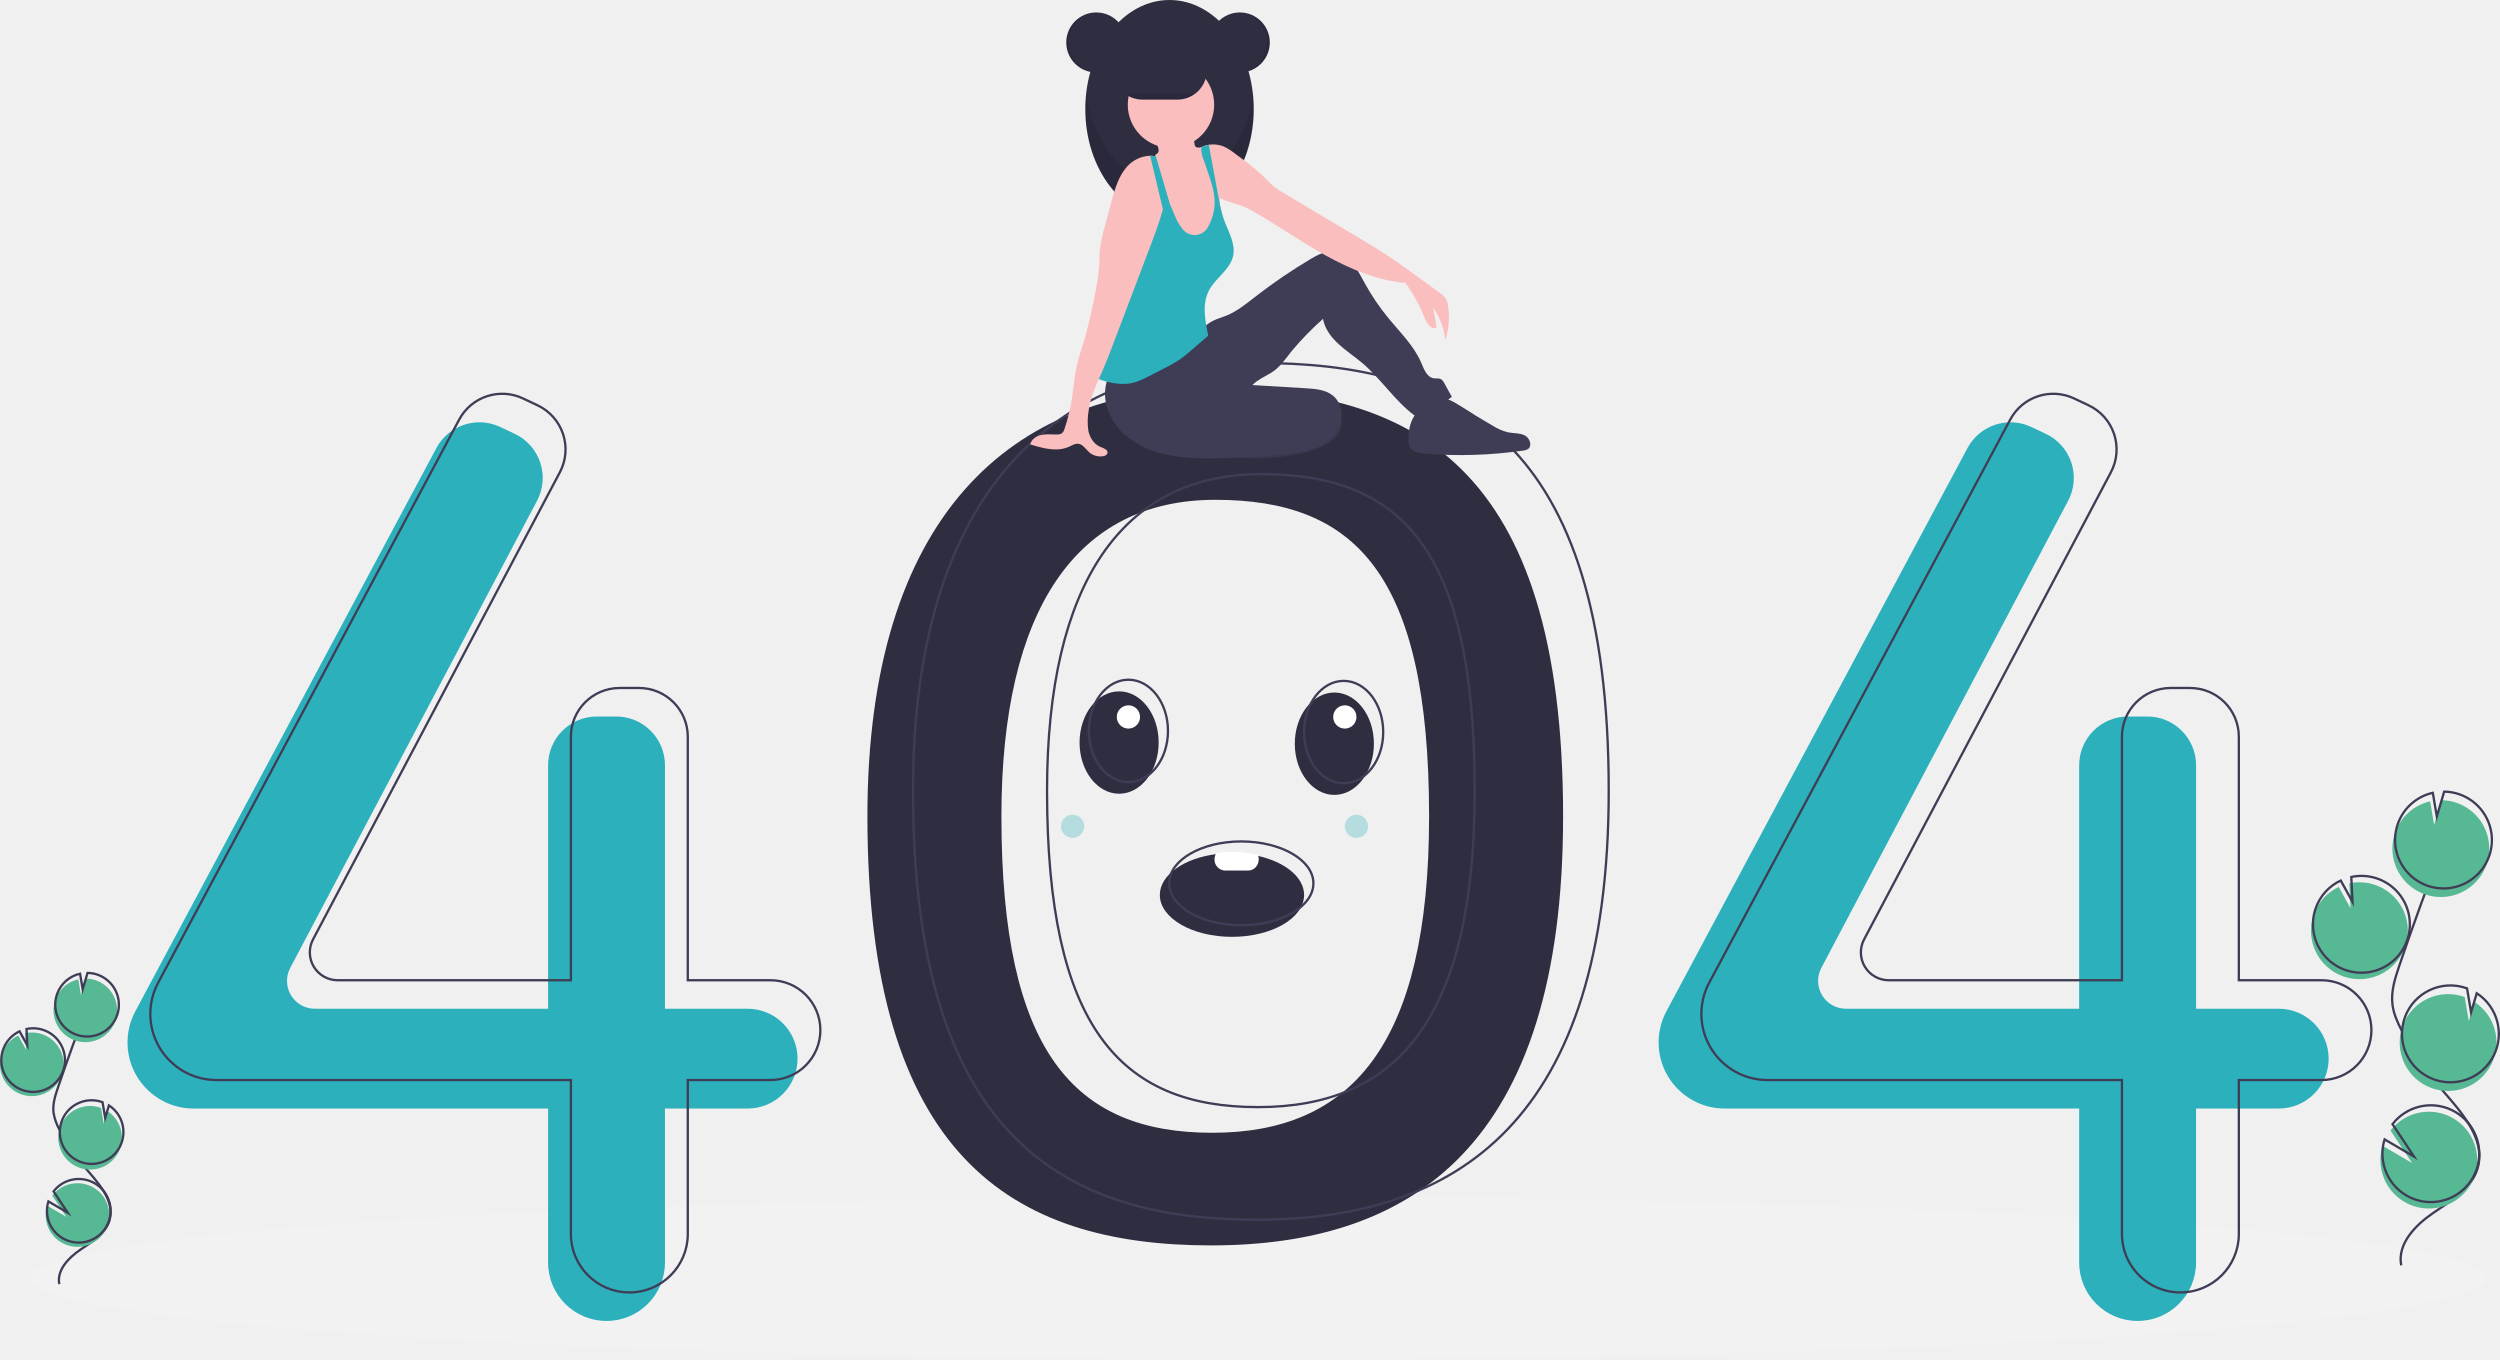
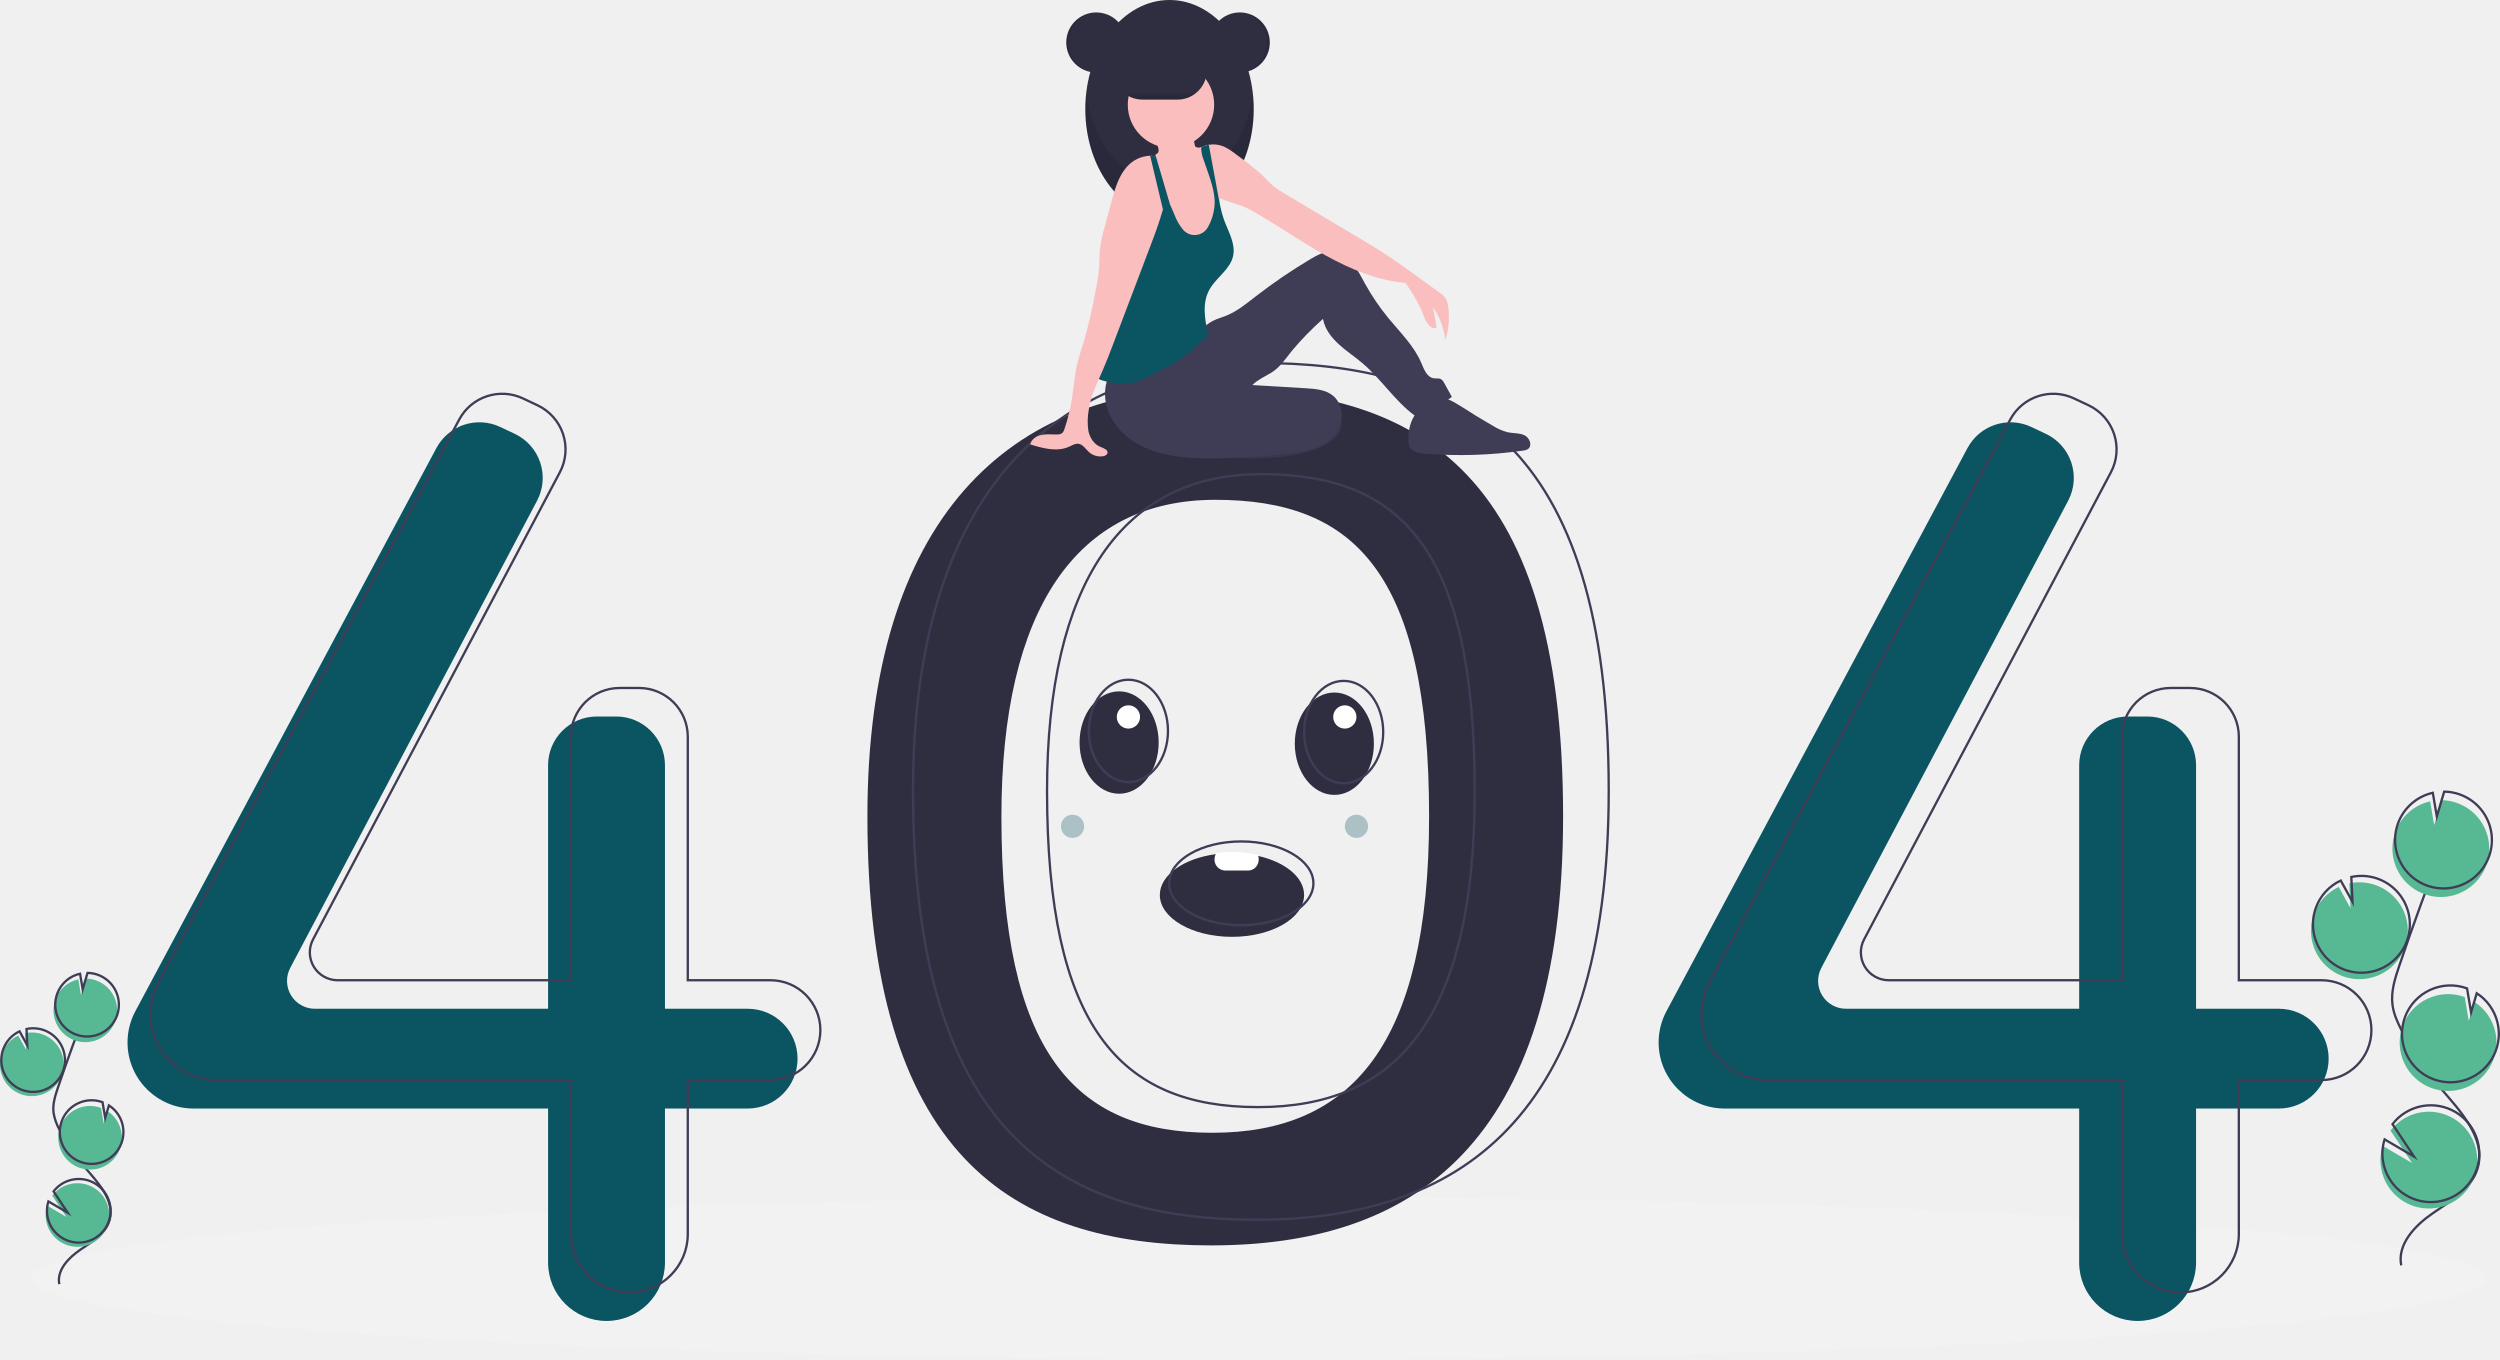
<svg xmlns="http://www.w3.org/2000/svg" id="currentIllo" data-name="Layer 1" width="1074.392" height="584.231" viewBox="0 0 1074.392 584.231" class="injected-svg DownloadModal__ImageFile-sc-p17csy-5 iIfSkb grid_media">
  <ellipse cx="540.643" cy="549.309" rx="527.5" ry="34.922" fill="#f2f2f2" />
  <path d="M583.48,324.894c-85.944,0-147.651,55.139-147.651,183.798,0,145.813,61.707,184.411,147.651,184.411s151.327-42.274,151.327-184.411C734.807,356.753,669.424,324.894,583.48,324.894Zm.565,319.808c-59.527,0-90.626-34.923-90.626-135.916,0-89.112,32.372-136.105,91.899-136.105s91.899,30.868,91.899,136.105C677.217,607.234,643.572,644.703,584.045,644.703Z" transform="translate(-63.054 -157.8845)" fill="#2f2e41" />
-   <path d="M384.365,591.401H348.831V486.762A20.956,20.956,0,0,0,327.875,465.806h-8.326a20.956,20.956,0,0,0-20.956,20.956V591.401H198.363a11.963,11.963,0,0,1-10.578-17.552l106.082-200.78A20.956,20.956,0,0,0,284.287,344.33l-6.262-2.957a20.956,20.956,0,0,0-27.429,9.07L121.214,592.475a28.416,28.416,0,0,0-3.356,13.396v0a28.416,28.416,0,0,0,28.416,28.416H298.593v66.167a25.119,25.119,0,0,0,25.119,25.119h0a25.119,25.119,0,0,0,25.119-25.119V634.287h35.534a21.443,21.443,0,0,0,21.443-21.443v0A21.443,21.443,0,0,0,384.365,591.401Z" transform="translate(-63.054 -157.8845)" fill="#2cb1bc" />
-   <path d="M1042.362,591.401h-35.534V486.762A20.956,20.956,0,0,0,985.872,465.806h-8.326a20.956,20.956,0,0,0-20.956,20.956V591.401H856.359a11.963,11.963,0,0,1-10.578-17.552L951.864,373.069A20.956,20.956,0,0,0,942.284,344.33l-6.262-2.957a20.956,20.956,0,0,0-27.429,9.07L779.211,592.475a28.416,28.416,0,0,0-3.356,13.396v0a28.416,28.416,0,0,0,28.416,28.416H956.589v66.167a25.119,25.119,0,0,0,25.119,25.119h0a25.119,25.119,0,0,0,25.119-25.119V634.287h35.534a21.443,21.443,0,0,0,21.443-21.443v0A21.443,21.443,0,0,0,1042.362,591.401Z" transform="translate(-63.054 -157.8845)" fill="#2cb1bc" />
+   <path d="M384.365,591.401H348.831V486.762A20.956,20.956,0,0,0,327.875,465.806h-8.326a20.956,20.956,0,0,0-20.956,20.956V591.401H198.363a11.963,11.963,0,0,1-10.578-17.552l106.082-200.78A20.956,20.956,0,0,0,284.287,344.33l-6.262-2.957a20.956,20.956,0,0,0-27.429,9.07L121.214,592.475a28.416,28.416,0,0,0-3.356,13.396v0a28.416,28.416,0,0,0,28.416,28.416H298.593v66.167a25.119,25.119,0,0,0,25.119,25.119h0a25.119,25.119,0,0,0,25.119-25.119V634.287h35.534a21.443,21.443,0,0,0,21.443-21.443v0A21.443,21.443,0,0,0,384.365,591.401Z" transform="translate(-63.054 -157.8845)" fill="#0b5563" />
+   <path d="M1042.362,591.401h-35.534V486.762A20.956,20.956,0,0,0,985.872,465.806h-8.326a20.956,20.956,0,0,0-20.956,20.956V591.401H856.359a11.963,11.963,0,0,1-10.578-17.552L951.864,373.069A20.956,20.956,0,0,0,942.284,344.33l-6.262-2.957a20.956,20.956,0,0,0-27.429,9.07L779.211,592.475a28.416,28.416,0,0,0-3.356,13.396v0a28.416,28.416,0,0,0,28.416,28.416H956.589v66.167a25.119,25.119,0,0,0,25.119,25.119h0a25.119,25.119,0,0,0,25.119-25.119V634.287h35.534a21.443,21.443,0,0,0,21.443-21.443v0A21.443,21.443,0,0,0,1042.362,591.401Z" transform="translate(-63.054 -157.8845)" fill="#0b5563" />
  <path d="M394.168,579.148H358.634V474.509a20.956,20.956,0,0,0-20.956-20.956h-8.326a20.956,20.956,0,0,0-20.956,20.956V579.148H208.165a11.963,11.963,0,0,1-10.578-17.552L303.67,360.816a20.956,20.956,0,0,0-9.58-28.739l-6.262-2.957a20.956,20.956,0,0,0-27.429,9.07L131.017,580.222a28.416,28.416,0,0,0-3.356,13.396v0a28.416,28.416,0,0,0,28.416,28.416H308.395v66.167a25.119,25.119,0,0,0,25.119,25.119h0a25.119,25.119,0,0,0,25.119-25.119V622.034h35.534a21.443,21.443,0,0,0,21.443-21.443v0A21.443,21.443,0,0,0,394.168,579.148Z" transform="translate(-63.054 -157.8845)" fill="none" stroke="#3f3d56" stroke-miterlimit="10" />
  <path d="M1060.742,579.148h-35.534V474.509a20.956,20.956,0,0,0-20.956-20.956H995.925a20.956,20.956,0,0,0-20.956,20.956V579.148H874.739a11.963,11.963,0,0,1-10.578-17.552L970.244,360.816a20.956,20.956,0,0,0-9.58-28.739l-6.262-2.957a20.956,20.956,0,0,0-27.429,9.07L797.59,580.222a28.416,28.416,0,0,0-3.356,13.396v0a28.416,28.416,0,0,0,28.416,28.416H974.969v66.167a25.119,25.119,0,0,0,25.119,25.119h0a25.119,25.119,0,0,0,25.119-25.119V622.034h35.534a21.443,21.443,0,0,0,21.443-21.443v0A21.443,21.443,0,0,0,1060.742,579.148Z" transform="translate(-63.054 -157.8845)" fill="none" stroke="#3f3d56" stroke-miterlimit="10" />
  <path d="M603.085,313.866c-85.944,0-147.651,55.139-147.651,183.798,0,145.813,61.707,184.411,147.651,184.411s151.327-42.274,151.327-184.411C754.412,345.725,689.029,313.866,603.085,313.866Zm.565,319.808c-59.527,0-90.626-34.923-90.626-135.916,0-89.112,32.372-136.105,91.899-136.105s91.899,30.868,91.899,136.105C696.822,596.206,663.177,633.675,603.65,633.675Z" transform="translate(-63.054 -157.8845)" fill="none" stroke="#3f3d56" stroke-miterlimit="10" />
  <circle cx="471.141" cy="18.25" r="12.901" fill="#2f2e41" />
  <ellipse cx="502.607" cy="46.885" rx="36.186" ry="46.885" fill="#2f2e41" />
  <path d="M565.661,237.494c-18.128,0-33.141-17.271-35.776-39.805a60.976,60.976,0,0,0-.41,7.08c0,25.894,16.201,46.885,36.186,46.885s36.186-20.991,36.186-46.885a60.976,60.976,0,0,0-.41-7.08C598.803,220.224,583.789,237.494,565.661,237.494Z" transform="translate(-63.054 -157.8845)" opacity="0.1" />
  <path d="M639.296,342.073c-.777,3.193-4.128,5.751-7.839,7.538-7.802,3.757-17.425,4.878-26.76,5.254a45.176,45.176,0,0,1-7.144-.132,20.537,20.537,0,0,1-12.251-5.631,1.681,1.681,0,0,1,.044-2.844c4.969-5.459,13.262-8.806,21.616-11.216,6.334-1.827,17.381-6.561,24.29-5.922C637.944,329.739,640.277,338.041,639.296,342.073Z" transform="translate(-63.054 -157.8845)" fill="#3f3d56" />
  <path d="M639.296,342.073c-.777,3.193-4.128,5.751-7.839,7.538-7.802,3.757-17.425,4.878-26.76,5.254a45.176,45.176,0,0,1-7.144-.132,20.537,20.537,0,0,1-12.251-5.631,1.681,1.681,0,0,1,.044-2.844c4.969-5.459,13.262-8.806,21.616-11.216,6.334-1.827,17.381-6.561,24.29-5.922C637.944,329.739,640.277,338.041,639.296,342.073Z" transform="translate(-63.054 -157.8845)" opacity="0.1" />
  <path d="M540.098,318.206a19.77,19.77,0,0,0-1.199,15.075,26.339,26.339,0,0,0,8.829,12.497c10.095,8.092,23.988,9.205,36.925,9.093a284.649,284.649,0,0,0,33.905-2.324,40.538,40.538,0,0,0,11.001-2.554c4.222-1.827,7.933-5.178,9.436-9.526s.436-9.672-3.134-12.574c-3.137-2.55-7.463-2.9-11.498-3.143l-23.088-1.387c2.281-2.308,5.318-3.614,8.096-5.292,3.685-2.226,6.134-5.965,8.813-9.335a129.001,129.001,0,0,1,13.439-13.817c.751,4.31,3.478,7.85,6.687,10.824s6.908,5.368,10.244,8.2c8.079,6.858,13.896,16.167,22.392,22.5a43.829,43.829,0,0,0,16.049-8.012l-3.302-5.981a3.94,3.94,0,0,0-1.245-1.553c-.935-.575-2.14-.279-3.225-.441-2.901-.435-4.168-3.784-5.306-6.487-3.125-7.422-9.108-13.18-14.218-19.404a98.009,98.009,0,0,1-9.996-14.723c-1.717-3.102-3.288-6.331-5.617-9.003s-5.594-4.773-9.139-4.781c-3.132-.007-6.021,1.584-8.714,3.183a230.477,230.477,0,0,0-23.63,16.099c-3.944,3.062-7.863,6.296-12.489,8.174-1.947.79-4,1.331-5.869,2.292-3.273,1.684-5.757,4.534-8.431,7.064C566.277,311.892,553.219,317.738,540.098,318.206Z" transform="translate(-63.054 -157.8845)" fill="#3f3d56" />
  <path d="M588.374,253.983a23.774,23.774,0,0,1-1.734,8.033,10.045,10.045,0,0,1-5.768,5.573,12.375,12.375,0,0,1-5.623.182,10.882,10.882,0,0,1-4.582-1.561c-2.165-1.488-3.244-4.144-3.637-6.743-.393-2.596-.217-5.249-.469-7.863a42.944,42.944,0,0,0-1.202-6.255c-.17-.683-.343-1.362-.513-2.042-.167-.68-.33-1.359-.481-2.039-.138-.639-.267-1.281-.378-1.926-.091-.544-.173-1.092-.233-1.643a18.423,18.423,0,0,0-.809-4.811,14.607,14.607,0,0,0-1.687-2.854c-.286-.409-.563-.818-.818-1.243a5.89,5.89,0,0,1-.972-3.748,3.286,3.286,0,0,1,.148-.601c.025-.076.053-.151.085-.223A1.802,1.802,0,0,0,560.932,223.07a3.433,3.433,0,0,0-.148-1.778,11.318,11.318,0,0,0-.96-2.288c-.264-.478-1.161-1.34-1.167-1.888-.013-1.101,2.14-1.989,3.011-2.423a16.796,16.796,0,0,1,8.597-1.743c1.904.129,3.968.714,5.019,2.31.944,1.438.818,3.301,1.221,4.972a1.471,1.471,0,0,0,.299.664,1.341,1.341,0,0,0,.739.34,4.549,4.549,0,0,0,1.416.057h.003a2.931,2.931,0,0,0,.371-.054,4.957,4.957,0,0,0,2.033-.878q.585-.156,1.18-.255a.251.251,0,0,0,.047-.009c1.576,4.975,1.781,10.308,3.071,15.374.639,2.52,1.554,5.009,1.683,7.602.009.113.013.23.016.346.019.834-.047,1.674-.013,2.505a6.981,6.981,0,0,0,.126,1.114,15.611,15.611,0,0,0,.525,1.743l.009.028c.06.183.116.368.164.554.035.135.066.267.091.403l.003.009A14.938,14.938,0,0,1,588.374,253.983Z" transform="translate(-63.054 -157.8845)" fill="#fbbebe" />
  <circle cx="503.237" cy="44.997" r="18.565" fill="#fbbebe" />
  <path d="M684.157,304.033a30.445,30.445,0,0,0-5.236-14.103q.722,4.295,1.447,8.587a3.214,3.214,0,0,1-3.367-1.035,10.337,10.337,0,0,1-1.765-3.276,67.466,67.466,0,0,0-8.21-14.736c-11.819-.985-23.502-5.884-33.896-11.595-10.396-5.708-20.126-12.552-30.384-18.502a43.573,43.573,0,0,0-5.544-2.832c-3.21-1.287-6.812-1.954-9.855-3.468-.204-.101-.409-.208-.61-.318a12.578,12.578,0,0,1-1.945-1.306,10.344,10.344,0,0,1-.931-.856,20.351,20.351,0,0,1-3.559-5.953c-1.633-3.612-2.215-7.97-3.845-11.583a11.203,11.203,0,0,1,2.502-1.765h.003c.132-.069.264-.135.4-.198a11.94,11.94,0,0,1,2.004-.733q.585-.156,1.18-.255a.251.251,0,0,0,.047-.009,11.566,11.566,0,0,1,5.491.434c2.587.875,4.767,2.621,6.941,4.273a114.02,114.02,0,0,1,10.148,8.049c1.794,1.718,3.43,3.606,5.359,5.167a42.144,42.144,0,0,0,5.057,3.351q15.656,9.327,31.315,18.65c3.534,2.105,7.07,4.21,10.526,6.438,5.249,3.386,10.308,7.055,15.365,10.721q4.47,3.238,8.936,6.479a9.728,9.728,0,0,1,2.533,2.341,8.472,8.472,0,0,1,1.123,3.433A31.387,31.387,0,0,1,684.157,304.033Z" transform="translate(-63.054 -157.8845)" fill="#fbbebe" />
-   <path d="M592.977,267.944c-1.252,5.617-6.929,9.012-9.896,13.946-3.688,6.123-2.184,13.241-.799,20.255q-3.795,3.271-7.593,6.542c-1.397,1.199-2.794,2.404-4.298,3.464a57.351,57.351,0,0,1-6.86,3.94q-3.361,1.728-6.721,3.458a32.128,32.128,0,0,1-6.58,2.788c-4.415,1.133-9.103.34-13.471-.972a6.088,6.088,0,0,1-1.473-.601,2.394,2.394,0,0,1-.699-.632,3.911,3.911,0,0,1-.444-2.539c.444-7.351,2.24-14.547,4.031-21.69a85.26,85.26,0,0,1,3.848-12.577,85.077,85.077,0,0,1,5.415-10.151,68.368,68.368,0,0,1,7.929-11.514,18.479,18.479,0,0,0,3.675-4.739c1.117-2.549.686-5.472.913-8.247a17.148,17.148,0,0,1,1.633-6.007v-.003a17.093,17.093,0,0,1,1.743-2.882q.458,1.067.916,2.13.302.699.598,1.394.387.897.768,1.787,1.1,2.558,2.196,5.113a21.59,21.59,0,0,0,3.335,5.944,6.499,6.499,0,0,0,11.123-.853,21.261,21.261,0,0,0,2.272-6.013,19.215,19.215,0,0,0,.252-7.835c-.758-5.009-2.889-10.126-4.437-14.78a14.945,14.945,0,0,1-1.079-4.871,3.351,3.351,0,0,1,.057-.56c.009-.047.019-.098.028-.145a11.94,11.94,0,0,1,2.004-.733q.585-.156,1.18-.255,2.044,11.064,4.094,22.127c.032.173.066.346.098.522.195,1.057.393,2.115.614,3.169.198.957.412,1.91.651,2.857l.009.028c.082.321.167.639.255.957l.003.009c.242.868.513,1.731.818,2.58C590.938,257.475,594.164,262.629,592.977,267.944Z" transform="translate(-63.054 -157.8845)" fill="#2cb1bc" />
+   <path d="M592.977,267.944c-1.252,5.617-6.929,9.012-9.896,13.946-3.688,6.123-2.184,13.241-.799,20.255q-3.795,3.271-7.593,6.542c-1.397,1.199-2.794,2.404-4.298,3.464a57.351,57.351,0,0,1-6.86,3.94q-3.361,1.728-6.721,3.458a32.128,32.128,0,0,1-6.58,2.788c-4.415,1.133-9.103.34-13.471-.972a6.088,6.088,0,0,1-1.473-.601,2.394,2.394,0,0,1-.699-.632,3.911,3.911,0,0,1-.444-2.539c.444-7.351,2.24-14.547,4.031-21.69a85.26,85.26,0,0,1,3.848-12.577,85.077,85.077,0,0,1,5.415-10.151,68.368,68.368,0,0,1,7.929-11.514,18.479,18.479,0,0,0,3.675-4.739c1.117-2.549.686-5.472.913-8.247a17.148,17.148,0,0,1,1.633-6.007v-.003a17.093,17.093,0,0,1,1.743-2.882q.458,1.067.916,2.13.302.699.598,1.394.387.897.768,1.787,1.1,2.558,2.196,5.113a21.59,21.59,0,0,0,3.335,5.944,6.499,6.499,0,0,0,11.123-.853,21.261,21.261,0,0,0,2.272-6.013,19.215,19.215,0,0,0,.252-7.835c-.758-5.009-2.889-10.126-4.437-14.78a14.945,14.945,0,0,1-1.079-4.871,3.351,3.351,0,0,1,.057-.56c.009-.047.019-.098.028-.145a11.94,11.94,0,0,1,2.004-.733q.585-.156,1.18-.255,2.044,11.064,4.094,22.127c.032.173.066.346.098.522.195,1.057.393,2.115.614,3.169.198.957.412,1.91.651,2.857l.009.028c.082.321.167.639.255.957l.003.009c.242.868.513,1.731.818,2.58C590.938,257.475,594.164,262.629,592.977,267.944Z" transform="translate(-63.054 -157.8845)" fill="#0b5563" />
  <path d="M668.321,346.877a6.583,6.583,0,0,0,.61,3.143c1.162,2.124,3.95,2.606,6.362,2.805a188.377,188.377,0,0,0,42.266-1.288,4.886,4.886,0,0,0,2.151-.668c1.99-1.395.763-4.795-1.41-5.884s-4.751-.826-7.135-1.297a22.479,22.479,0,0,1-6.678-2.896q-7.252-4.167-14.293-8.688c-2.795-1.795-6.093-3.71-9.24-2.646C672.43,332.343,668.265,337.681,668.321,346.877Z" transform="translate(-63.054 -157.8845)" fill="#3f3d56" />
  <path d="M564.437,240.874v.003c-.022.132-.044.261-.072.39-.035.214-.076.431-.116.645-.39,1.998-.868,3.987-1.419,5.963-1.51,5.459-3.534,10.831-5.541,16.123q-8.081,21.287-16.164,42.577c-1.359,3.575-2.716,7.152-4.261,10.654-.516,1.167-1.048,2.344-1.576,3.534-1.894,4.257-3.713,8.653-4.317,13.184a27.45,27.45,0,0,0-.192,9.04c.604,2.97,2.407,5.872,5.23,6.97,1.378.538,3.351,1.259,2.974,2.69-.204.787-1.098,1.171-1.901,1.303a7.312,7.312,0,0,1-5.966-1.718c-1.507-1.337-2.665-3.417-4.67-3.641-1.388-.151-2.665.68-3.936,1.262-5.186,2.369-11.227.711-16.674-.972.428-2.206,2.643-3.66,4.843-4.1,2.199-.444,4.474-.129,6.718-.189a3.51,3.51,0,0,0,2.042-.525,3.705,3.705,0,0,0,1.101-1.882,78.964,78.964,0,0,0,3.213-13.147c.724-4.666,1.026-9.405,2.058-14.015.802-3.597,2.042-7.08,3.106-10.61a224.682,224.682,0,0,0,5.06-22.077,78.02,78.02,0,0,0,1.425-9.368c.179-2.612.094-5.236.346-7.838a60.888,60.888,0,0,1,2.111-9.997q1.444-5.348,2.885-10.689c1.425-5.271,2.955-10.746,6.567-14.843a13.962,13.962,0,0,1,10.028-4.789,9.882,9.882,0,0,1,2.13.23c.116.028.233.057.349.088a8.634,8.634,0,0,1,2.174.9c1.114-.708,1.68-.459,2.42.632a6.973,6.973,0,0,1,.881,3.795A52.424,52.424,0,0,1,564.437,240.874Z" transform="translate(-63.054 -157.8845)" fill="#fbbebe" />
-   <path d="M565.661,245.046l-.047.047-.255.255-2.53,2.527-1.24-5.208-4.251-17.854a9.882,9.882,0,0,1,2.13.23,3.286,3.286,0,0,1,.148-.601l.201.689,1.441,4.902,2.728,9.308.45,1.532v.003Z" transform="translate(-63.054 -157.8845)" fill="#2cb1bc" />
+   <path d="M565.661,245.046l-.047.047-.255.255-2.53,2.527-1.24-5.208-4.251-17.854a9.882,9.882,0,0,1,2.13.23,3.286,3.286,0,0,1,.148-.601l.201.689,1.441,4.902,2.728,9.308.45,1.532v.003Z" transform="translate(-63.054 -157.8845)" fill="#0b5563" />
  <path d="M581.715,188.087a12.582,12.582,0,0,1-3.7,8.896,12.314,12.314,0,0,1-1.36,1.176,12.528,12.528,0,0,1-7.536,2.524H554.023a12.59,12.59,0,0,1,0-25.18h15.096A12.629,12.629,0,0,1,581.715,188.087Z" transform="translate(-63.054 -157.8845)" fill="#2f2e41" />
  <circle cx="532.815" cy="18.25" r="12.901" fill="#2f2e41" />
  <path d="M595.554,163.234c-.158,0-.315.006-.472.012a12.898,12.898,0,0,1,0,25.778c.157.006.314.012.472.012a12.901,12.901,0,1,0,0-25.802Z" transform="translate(-63.054 -157.8845)" opacity="0.1" />
  <path d="M534.195,163.234c.158,0,.315.006.472.012a12.898,12.898,0,0,0,0,25.778c-.157.006-.314.012-.472.012a12.901,12.901,0,0,1,0-25.802Z" transform="translate(-63.054 -157.8845)" opacity="0.1" />
  <path d="M576.655,198.159a12.528,12.528,0,0,1-7.536,2.524H554.023a12.528,12.528,0,0,1-7.536-2.524Z" transform="translate(-63.054 -157.8845)" opacity="0.1" />
  <path d="M674.14,291.64s3.252,9.372,6.229,6.876L677.996,286.267Z" transform="translate(-63.054 -157.8845)" fill="#fbbebe" />
  <path d="M1069.918,577.434a20.813,20.813,0,1,0,2.772-39.915l.521,10.712-5.068-9.18a20.734,20.734,0,0,0-10.684,11.723,20.408,20.408,0,0,0-1.197,5.63A20.809,20.809,0,0,0,1069.918,577.434Z" transform="translate(-63.054 -157.8845)" fill="#57b894" />
  <path d="M1094.995,701.678c-1.789-9.11,5.963-17.187,13.621-22.437s16.605-10.408,19.218-19.317c3.755-12.804-7.43-24.53-16.136-34.642a125.3,125.3,0,0,1-16.524-24.557c-1.811-3.533-3.476-7.225-3.952-11.166-.686-5.675,1.137-11.323,2.974-16.737q9.179-27.052,19.628-53.65" transform="translate(-63.054 -157.8845)" fill="none" stroke="#3f3d56" stroke-miterlimit="10" />
  <path d="M1070.775,574.676a20.813,20.813,0,1,0,2.772-39.915l.521,10.712-5.068-9.18a20.734,20.734,0,0,0-10.684,11.723,20.408,20.408,0,0,0-1.197,5.63A20.809,20.809,0,0,0,1070.775,574.676Z" transform="translate(-63.054 -157.8845)" fill="none" stroke="#3f3d56" stroke-miterlimit="10" />
  <path d="M1092.451,515.473a20.788,20.788,0,0,1,14.98-13.198l1.714,10.184,3.177-10.696a20.81,20.81,0,1,1-19.871,13.71Z" transform="translate(-63.054 -157.8845)" fill="#57b894" />
  <path d="M1093.594,511.795a20.788,20.788,0,0,1,14.98-13.198l1.714,10.184,3.177-10.696a20.81,20.81,0,1,1-19.871,13.71Z" transform="translate(-63.054 -157.8845)" fill="none" stroke="#3f3d56" stroke-miterlimit="10" />
  <path d="M1108.045,625.489a20.81,20.81,0,0,0,18.419-37.023l-2.441,8.219-1.731-10.304a.362.362,0,0,0-.053-.02,20.811,20.811,0,1,0-14.194,39.127Z" transform="translate(-63.054 -157.8845)" fill="#57b894" />
  <path d="M1109.035,621.764a20.81,20.81,0,0,0,18.419-37.023l-2.441,8.219-1.731-10.304a.362.362,0,0,0-.053-.02,20.811,20.811,0,1,0-14.194,39.127Z" transform="translate(-63.054 -157.8845)" fill="none" stroke="#3f3d56" stroke-miterlimit="10" />
  <path d="M1086.378,660.051a20.801,20.801,0,1,0,4.011-16.297l9.273,13.957-12.67-7.408A20.616,20.616,0,0,0,1086.378,660.051Z" transform="translate(-63.054 -157.8845)" fill="#57b894" />
  <path d="M1087.235,657.294a20.801,20.801,0,1,0,4.011-16.297l9.273,13.957-12.67-7.408A20.616,20.616,0,0,0,1087.235,657.294Z" transform="translate(-63.054 -157.8845)" fill="none" stroke="#3f3d56" stroke-miterlimit="10" />
  <path d="M72.061,628.133a13.674,13.674,0,1,0,1.821-26.225l.342,7.038-3.33-6.032a13.623,13.623,0,0,0-7.019,7.702,13.409,13.409,0,0,0-.787,3.699A13.672,13.672,0,0,0,72.061,628.133Z" transform="translate(-63.054 -157.8845)" fill="#57b894" />
  <path d="M88.538,709.763c-1.175-5.986,3.918-11.292,8.949-14.741s10.91-6.838,12.626-12.692c2.467-8.412-4.882-16.117-10.601-22.76A82.324,82.324,0,0,1,88.656,643.436a22.21,22.21,0,0,1-2.597-7.336c-.451-3.729.747-7.439,1.954-10.996q6.031-17.773,12.896-35.249" transform="translate(-63.054 -157.8845)" fill="none" stroke="#3f3d56" stroke-miterlimit="10" />
  <path d="M72.625,626.321a13.674,13.674,0,1,0,1.821-26.225l.342,7.038L71.458,601.103a13.623,13.623,0,0,0-7.019,7.702,13.409,13.409,0,0,0-.787,3.699A13.672,13.672,0,0,0,72.625,626.321Z" transform="translate(-63.054 -157.8845)" fill="none" stroke="#3f3d56" stroke-miterlimit="10" />
  <path d="M86.866,587.423a13.658,13.658,0,0,1,9.842-8.671l1.126,6.691,2.087-7.027a13.673,13.673,0,1,1-13.055,9.007Z" transform="translate(-63.054 -157.8845)" fill="#57b894" />
  <path d="M87.617,585.007a13.658,13.658,0,0,1,9.842-8.671l1.126,6.691L100.673,576a13.673,13.673,0,1,1-13.055,9.007Z" transform="translate(-63.054 -157.8845)" fill="none" stroke="#3f3d56" stroke-miterlimit="10" />
  <path d="M97.112,659.706a13.673,13.673,0,0,0,12.102-24.325l-1.604,5.4-1.137-6.77a.238.238,0,0,0-.035-.013,13.673,13.673,0,1,0-9.326,25.707Z" transform="translate(-63.054 -157.8845)" fill="#57b894" />
  <path d="M97.762,657.259a13.673,13.673,0,0,0,12.102-24.325l-1.604,5.4-1.137-6.77a.238.238,0,0,0-.035-.013,13.673,13.673,0,1,0-9.326,25.707Z" transform="translate(-63.054 -157.8845)" fill="none" stroke="#3f3d56" stroke-miterlimit="10" />
  <path d="M82.876,682.414a13.667,13.667,0,1,0,2.635-10.708l6.092,9.17-8.324-4.867A13.545,13.545,0,0,0,82.876,682.414Z" transform="translate(-63.054 -157.8845)" fill="#57b894" />
  <path d="M83.439,680.602a13.667,13.667,0,1,0,2.635-10.708l6.092,9.17-8.324-4.867A13.545,13.545,0,0,0,83.439,680.602Z" transform="translate(-63.054 -157.8845)" fill="none" stroke="#3f3d56" stroke-miterlimit="10" />
  <ellipse cx="480.946" cy="319.115" rx="17" ry="22" fill="#2f2e41" />
  <ellipse cx="573.446" cy="319.615" rx="17" ry="22" fill="#2f2e41" />
  <path d="M623.5,542.5c0,9.94-13.88,18-31,18s-31-8.06-31-18c0-8.61,10.41-15.81,24.32-17.57a50.104,50.104,0,0,1,6.68-.43,50.699,50.699,0,0,1,11.13,1.2C615.25,528.29,623.5,534.84,623.5,542.5Z" transform="translate(-63.054 -157.8845)" fill="#2f2e41" />
  <ellipse cx="484.946" cy="314.115" rx="17" ry="22" fill="none" stroke="#3f3d56" stroke-miterlimit="10" />
  <ellipse cx="577.446" cy="314.615" rx="17" ry="22" fill="none" stroke="#3f3d56" stroke-miterlimit="10" />
  <ellipse cx="533.446" cy="379.615" rx="31" ry="18" fill="none" stroke="#3f3d56" stroke-miterlimit="10" />
  <path d="M604,527.2a4.937,4.937,0,0,1-1.32,3.392A4.339,4.339,0,0,1,599.5,532h-10a4.664,4.664,0,0,1-4.5-4.8,4.905,4.905,0,0,1,.82-2.741A47.02,47.02,0,0,1,592.5,524a47.665,47.665,0,0,1,11.13,1.28A5.067,5.067,0,0,1,604,527.2Z" transform="translate(-63.054 -157.8845)" fill="#fff" />
  <circle cx="484.946" cy="308.115" r="5" fill="#fff" />
  <circle cx="577.946" cy="308.115" r="5" fill="#fff" />
-   <circle cx="582.946" cy="355.115" r="5" fill="#2cb1bc" opacity="0.3" />
-   <circle cx="460.946" cy="355.115" r="5" fill="#2cb1bc" opacity="0.3" />
+   <circle cx="582.946" cy="355.115" r="5" fill="#0b5563" opacity="0.3" />
+   <circle cx="460.946" cy="355.115" r="5" fill="#0b5563" opacity="0.3" />
</svg>
